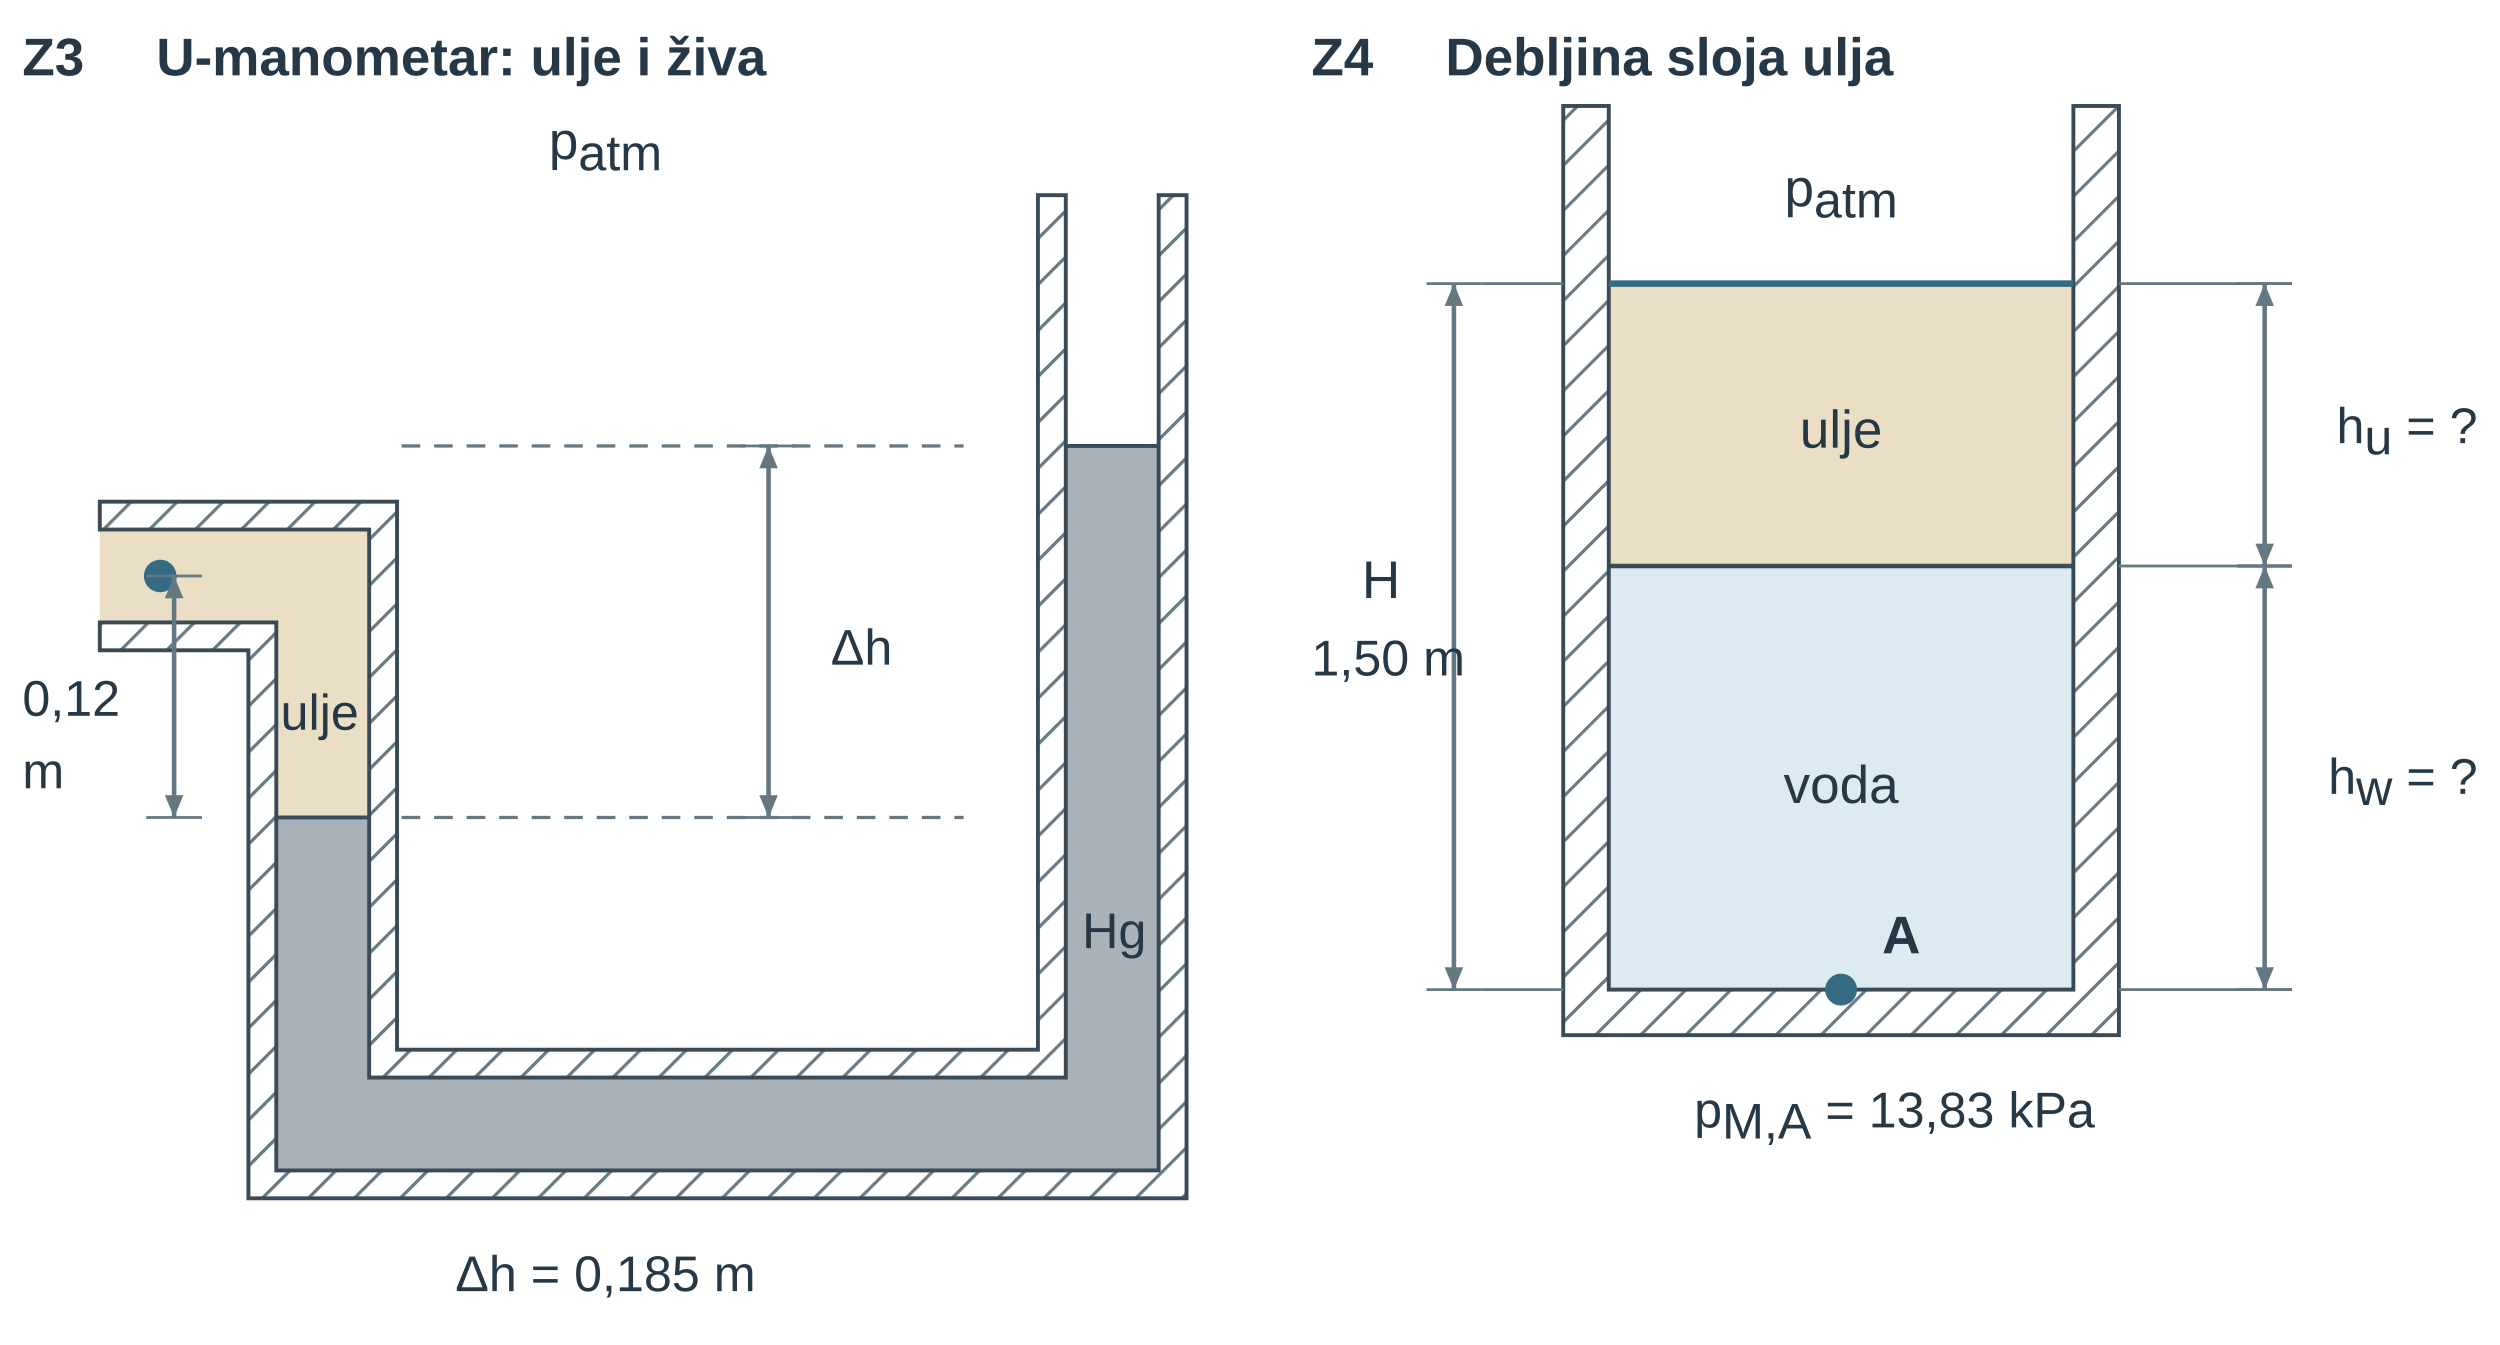
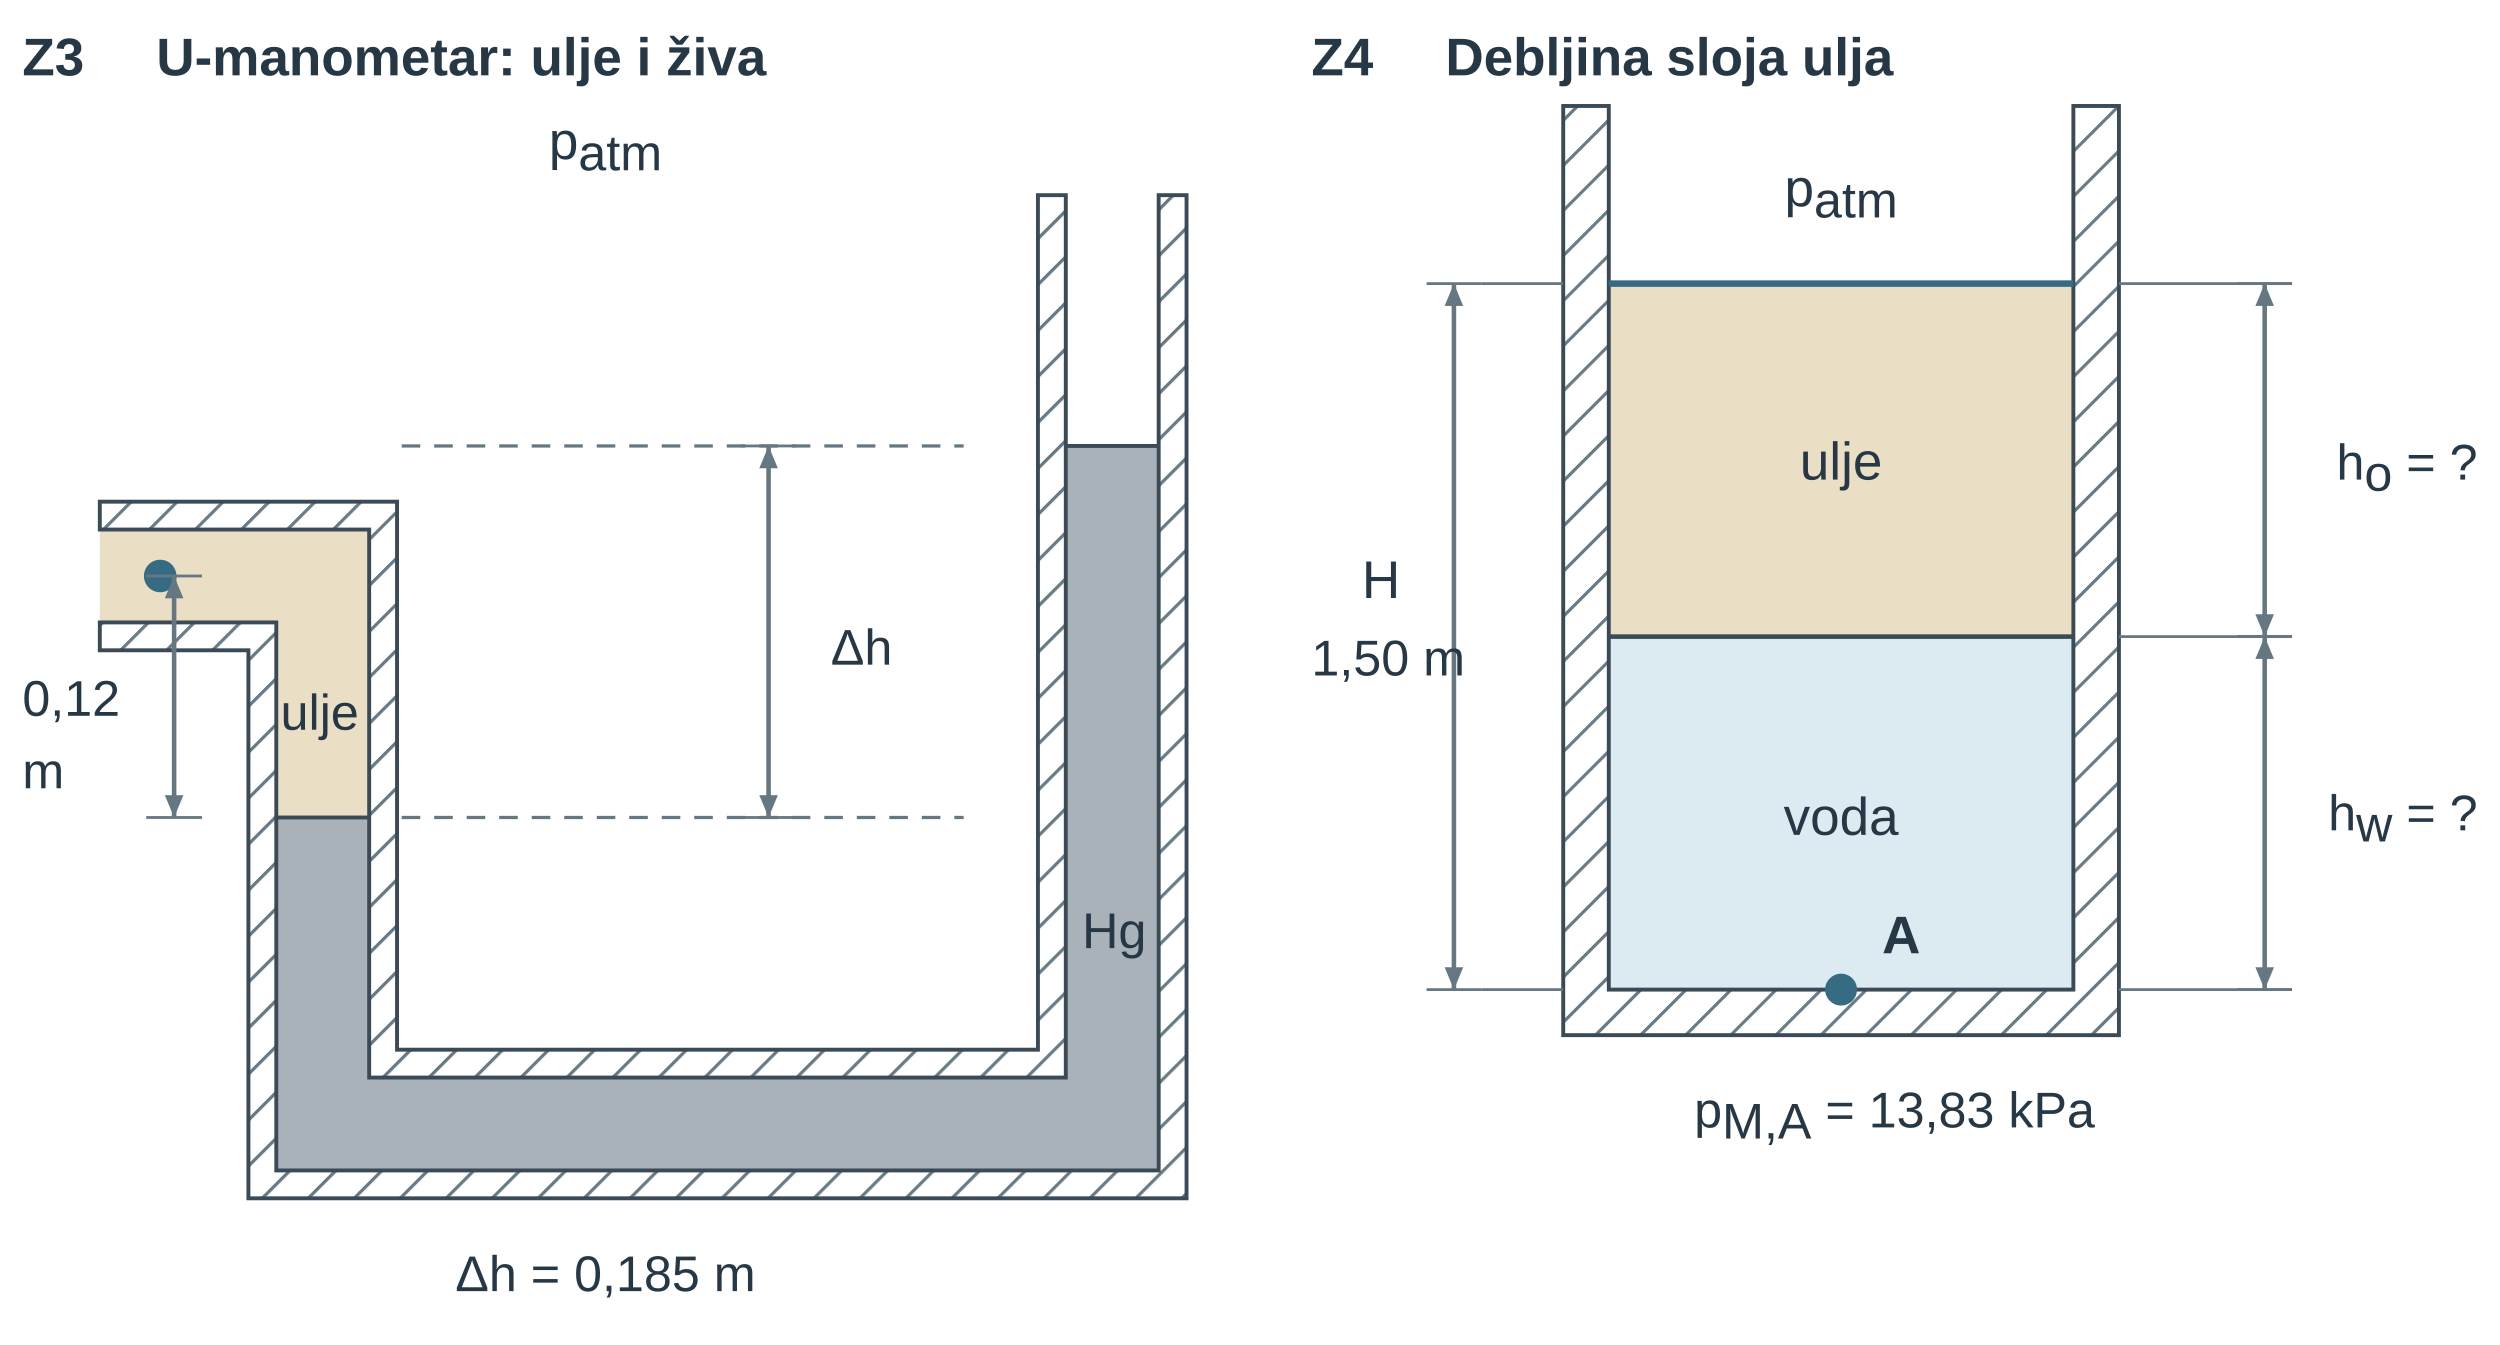
<svg xmlns="http://www.w3.org/2000/svg" width="447.874pt" height="240.802pt" viewBox="0 0 447.874 240.802" role="img">
  <defs>
    <pattern id="u03vs_hatch" width="7" height="7" patternUnits="userSpaceOnUse" patternTransform="rotate(45)">
      <line x1="0" y1="0" x2="0" y2="7" stroke="#657781" stroke-width="1.4" />
    </pattern>
    <marker id="u03vs_dim" markerWidth="6" markerHeight="5" refX="6" refY="2.5" orient="auto">
      <path d="M0,0 L0,5 L6,2.5 z" fill="#657781" />
    </marker>
    <marker id="u03vs_dimL" markerWidth="6" markerHeight="5" refX="6" refY="2.5" orient="auto-start-reverse">
      <path d="M0,0 L0,5 L6,2.5 z" fill="#657781" />
    </marker>
    <marker id="u03vs_pr" markerWidth="6" markerHeight="4" refX="5.5" refY="2" orient="auto">
      <path d="M0,0 L0,4 L6,2 z" fill="#356b83" />
    </marker>
  </defs>
  <g font-family="Arial, Liberation Sans, sans-serif">
    <g transform="translate(4 13.5)">
      <text data-source-text="15" x="0" y="0" text-anchor="start" font-size="9.5" font-weight="600" fill="rgb(38, 55, 70)">Z3</text>
    </g>
    <g transform="translate(28 13.5)">
      <text data-source-text="16" x="0" y="0" text-anchor="start" font-size="9.5" font-weight="600" fill="rgb(38, 55, 70)">U-manometar: ulje i živa</text>
    </g>
    <g transform="translate(108.469 28.5)">
      <text data-source-text="19" x="0" y="0" text-anchor="middle" font-size="9.5" font-weight="400" fill="rgb(38, 55, 70)">p<tspan font-size="9" font-weight="400" font-style="normal" fill="rgb(38, 55, 70)" baseline-shift="-2">atm</tspan>
      </text>
    </g>
    <g transform="translate(-520.287 -37.42) scale(0.832)">
      <g transform="matrix(1 0 0 1 626.836 11)">
        <path d="M20 148 H78 V210 H58 V168 H20 Z" fill="rgb(234, 223, 197)" stroke="none" stroke-width="1.2px" stroke-linecap="butt" stroke-linejoin="miter" stroke-dasharray="none" fill-opacity="1" stroke-opacity="1" opacity="1" marker-start="none" marker-mid="none" marker-end="none" data-source-geometry="37" />
      </g>
    </g>
    <g transform="translate(-520.287 -37.42) scale(0.832)">
      <g transform="matrix(1 0 0 1 626.836 11)">
        <path d="M58 210 H78 V266 H228 V130 H248 V286 H58 Z" fill="rgb(169, 178, 185)" stroke="none" stroke-width="1.2px" stroke-linecap="butt" stroke-linejoin="miter" stroke-dasharray="none" fill-opacity="1" stroke-opacity="1" opacity="1" marker-start="none" marker-mid="none" marker-end="none" data-source-geometry="38" />
      </g>
    </g>
    <g transform="translate(-520.287 -37.42) scale(0.832)">
      <g transform="matrix(1 0 0 1 626.836 11)">
        <path d="M20 142 H84 V260 H222 V76 H228 V266 H78 V148 H20 Z" fill="url(#u03vs_hatch)" stroke="rgb(58, 74, 86)" stroke-width="0.841" stroke-linecap="butt" stroke-linejoin="miter" stroke-dasharray="none" fill-opacity="1" stroke-opacity="1" opacity="1" marker-start="none" marker-mid="none" marker-end="none" data-source-geometry="39" />
      </g>
    </g>
    <g transform="translate(-520.287 -37.42) scale(0.832)">
      <g transform="matrix(1 0 0 1 626.836 11)">
        <path d="M20 168 H58 V286 H248 V76 H254 V292 H52 V174 H20 Z" fill="url(#u03vs_hatch)" stroke="rgb(58, 74, 86)" stroke-width="0.841" stroke-linecap="butt" stroke-linejoin="miter" stroke-dasharray="none" fill-opacity="1" stroke-opacity="1" opacity="1" marker-start="none" marker-mid="none" marker-end="none" data-source-geometry="40" />
      </g>
    </g>
    <g transform="translate(-520.287 -37.42) scale(0.832)">
      <g transform="matrix(1 0 0 1 626.836 11)">
        <line x1="58" y1="210" x2="78" y2="210" stroke="rgb(58, 74, 86)" stroke-width="0.841" fill="rgb(58, 74, 86)" stroke-linecap="butt" stroke-linejoin="miter" stroke-dasharray="none" fill-opacity="1" stroke-opacity="1" opacity="1" marker-start="none" marker-mid="none" marker-end="none" data-source-geometry="41" />
      </g>
    </g>
    <g transform="translate(-520.287 -37.42) scale(0.832)">
      <g transform="matrix(1 0 0 1 626.836 11)">
        <line x1="228" y1="130" x2="248" y2="130" stroke="rgb(58, 74, 86)" stroke-width="0.841" fill="rgb(58, 74, 86)" stroke-linecap="butt" stroke-linejoin="miter" stroke-dasharray="none" fill-opacity="1" stroke-opacity="1" opacity="1" marker-start="none" marker-mid="none" marker-end="none" data-source-geometry="42" />
      </g>
    </g>
    <g transform="translate(-520.287 -37.42) scale(0.832)">
      <g transform="matrix(1 0 0 1 626.836 11)">
        <circle cx="33" cy="158" r="3.5" fill="rgb(53, 107, 131)" stroke="none" stroke-width="1px" stroke-linecap="butt" stroke-linejoin="miter" stroke-dasharray="none" fill-opacity="1" stroke-opacity="1" opacity="1" marker-start="none" marker-mid="none" marker-end="none" data-source-geometry="43" />
      </g>
    </g>
    <g transform="translate(-520.287 -37.42) scale(0.832)">
      <g transform="matrix(1 0 0 1 626.836 11)">
        <line x1="85" y1="130" x2="206" y2="130" stroke="rgb(101, 119, 129)" stroke-width="0.701" stroke-dasharray="4px, 3px" fill="rgb(58, 74, 86)" stroke-linecap="butt" stroke-linejoin="miter" fill-opacity="1" stroke-opacity="1" opacity="1" marker-start="none" marker-mid="none" marker-end="none" data-source-geometry="47" />
      </g>
    </g>
    <g transform="translate(-520.287 -37.42) scale(0.832)">
      <g transform="matrix(1 0 0 1 626.836 11)">
        <line x1="85" y1="210" x2="206" y2="210" stroke="rgb(101, 119, 129)" stroke-width="0.701" stroke-dasharray="4px, 3px" fill="rgb(58, 74, 86)" stroke-linecap="butt" stroke-linejoin="miter" fill-opacity="1" stroke-opacity="1" opacity="1" marker-start="none" marker-mid="none" marker-end="none" data-source-geometry="48" />
      </g>
    </g>
    <g transform="translate(-520.287 -37.42) scale(0.832)">
      <g transform="matrix(1 0 0 1 626.836 11)">
        <line x1="158" y1="130" x2="170" y2="130" stroke="rgb(101, 119, 129)" stroke-width="0.601" fill="rgb(58, 74, 86)" stroke-linecap="butt" stroke-linejoin="miter" stroke-dasharray="none" fill-opacity="1" stroke-opacity="1" opacity="1" marker-start="none" marker-mid="none" marker-end="none" data-source-geometry="49" />
      </g>
    </g>
    <g transform="translate(-520.287 -37.42) scale(0.832)">
      <g transform="matrix(1 0 0 1 626.836 11)">
        <line x1="158" y1="210" x2="170" y2="210" stroke="rgb(101, 119, 129)" stroke-width="0.601" fill="rgb(58, 74, 86)" stroke-linecap="butt" stroke-linejoin="miter" stroke-dasharray="none" fill-opacity="1" stroke-opacity="1" opacity="1" marker-start="none" marker-mid="none" marker-end="none" data-source-geometry="50" />
      </g>
    </g>
    <defs>
      <marker id="u03vs_dimL-print-2-51-marker-start" markerWidth="4.805" markerHeight="4.004" refX="6" refY="2.5" orient="auto-start-reverse" viewBox="0 0 6 5" markerUnits="userSpaceOnUse">
        <path d="M0,0 L0,5 L6,2.5 z" fill="#657781" />
      </marker>
    </defs>
    <defs>
      <marker id="u03vs_dim-print-2-51-marker-end" markerWidth="4.805" markerHeight="4.004" refX="6" refY="2.5" orient="auto" viewBox="0 0 6 5" markerUnits="userSpaceOnUse">
        <path d="M0,0 L0,5 L6,2.5 z" fill="#657781" />
      </marker>
    </defs>
    <g transform="translate(-520.287 -37.42) scale(0.832)">
      <g transform="matrix(1 0 0 1 626.836 11)">
-         <line x1="164" y1="130" x2="164" y2="210" stroke="rgb(101, 119, 129)" stroke-width="0.981" marker-start="url(#u03vs_dimL-print-2-51-marker-start)" marker-end="url(#u03vs_dim-print-2-51-marker-end)" fill="rgb(58, 74, 86)" stroke-linecap="butt" stroke-linejoin="miter" stroke-dasharray="none" fill-opacity="1" stroke-opacity="1" opacity="1" marker-mid="none" data-source-geometry="51" />
+         <line x1="164" y1="130" x2="164" y2="210" stroke="rgb(101, 119, 129)" stroke-width="0.981" marker-start="url(#u03vs_dimL-print-2-51-marker-start)" marker-end="url(#u03vs_dim-print-2-51-marker-end)" data-mf1-role="dimension" fill="rgb(58, 74, 86)" stroke-linecap="butt" stroke-linejoin="miter" stroke-dasharray="none" fill-opacity="1" stroke-opacity="1" opacity="1" marker-mid="none" data-source-geometry="51" />
      </g>
    </g>
    <g transform="translate(-520.287 -37.42) scale(0.832)">
      <g transform="matrix(1 0 0 1 626.836 11)">
        <line x1="30" y1="158" x2="42" y2="158" stroke="rgb(101, 119, 129)" stroke-width="0.601" fill="rgb(58, 74, 86)" stroke-linecap="butt" stroke-linejoin="miter" stroke-dasharray="none" fill-opacity="1" stroke-opacity="1" opacity="1" marker-start="none" marker-mid="none" marker-end="none" data-source-geometry="53" />
      </g>
    </g>
    <g transform="translate(-520.287 -37.42) scale(0.832)">
      <g transform="matrix(1 0 0 1 626.836 11)">
        <line x1="30" y1="210" x2="42" y2="210" stroke="rgb(101, 119, 129)" stroke-width="0.601" fill="rgb(58, 74, 86)" stroke-linecap="butt" stroke-linejoin="miter" stroke-dasharray="none" fill-opacity="1" stroke-opacity="1" opacity="1" marker-start="none" marker-mid="none" marker-end="none" data-source-geometry="54" />
      </g>
    </g>
    <defs>
      <marker id="u03vs_dimL-print-2-55-marker-start" markerWidth="4.805" markerHeight="4.004" refX="6" refY="2.5" orient="auto-start-reverse" viewBox="0 0 6 5" markerUnits="userSpaceOnUse">
        <path d="M0,0 L0,5 L6,2.5 z" fill="#657781" />
      </marker>
    </defs>
    <defs>
      <marker id="u03vs_dim-print-2-55-marker-end" markerWidth="4.805" markerHeight="4.004" refX="6" refY="2.5" orient="auto" viewBox="0 0 6 5" markerUnits="userSpaceOnUse">
        <path d="M0,0 L0,5 L6,2.5 z" fill="#657781" />
      </marker>
    </defs>
    <g transform="translate(-520.287 -37.42) scale(0.832)">
      <g transform="matrix(1 0 0 1 626.836 11)">
-         <line x1="36" y1="158" x2="36" y2="210" stroke="rgb(101, 119, 129)" stroke-width="0.981" marker-start="url(#u03vs_dimL-print-2-55-marker-start)" marker-end="url(#u03vs_dim-print-2-55-marker-end)" fill="rgb(58, 74, 86)" stroke-linecap="butt" stroke-linejoin="miter" stroke-dasharray="none" fill-opacity="1" stroke-opacity="1" opacity="1" marker-mid="none" data-source-geometry="55" />
+         <line x1="36" y1="158" x2="36" y2="210" stroke="rgb(101, 119, 129)" stroke-width="0.981" marker-start="url(#u03vs_dimL-print-2-55-marker-start)" marker-end="url(#u03vs_dim-print-2-55-marker-end)" data-mf1-role="dimension" fill="rgb(58, 74, 86)" stroke-linecap="butt" stroke-linejoin="miter" stroke-dasharray="none" fill-opacity="1" stroke-opacity="1" opacity="1" marker-mid="none" data-source-geometry="55" />
      </g>
    </g>
    <g transform="translate(148.841 119.074)">
      <text data-source-text="20" x="0" y="0" text-anchor="start" font-size="9" font-weight="400" fill="rgb(38, 55, 70)">Δh</text>
    </g>
    <g transform="translate(4 128.231)">
      <text data-source-text="21" x="0" y="0" text-anchor="start" font-size="9" font-weight="400" fill="rgb(38, 55, 70)">0,12</text>
    </g>
    <g transform="translate(57.275 130.728)">
      <text data-source-text="17" x="0" y="0" text-anchor="middle" font-size="9" font-weight="400" fill="rgb(38, 55, 70)">ulje</text>
    </g>
    <g transform="translate(4 141.22)">
      <text data-source-text="22" x="0" y="0" text-anchor="start" font-size="9" font-weight="400" fill="rgb(38, 55, 70)">m</text>
    </g>
    <g transform="translate(199.618 169.852)">
      <text data-source-text="18" x="0" y="0" text-anchor="middle" font-size="9" font-weight="400" fill="rgb(38, 55, 70)">Hg</text>
    </g>
    <g transform="translate(108.469 231.302)">
      <text data-source-text="23" x="0" y="0" text-anchor="middle" font-size="9" font-weight="400" fill="rgb(38, 55, 70)">Δh = 0,185 m</text>
    </g>
    <g transform="translate(230.937 0)">
      <g transform="translate(4 13.5)">
        <text data-source-text="24" x="0" y="0" text-anchor="start" font-size="9.5" font-weight="600" fill="rgb(38, 55, 70)">Z4</text>
      </g>
      <g transform="translate(28 13.5)">
        <text data-source-text="25" x="0" y="0" text-anchor="start" font-size="9.5" font-weight="600" fill="rgb(38, 55, 70)">Debljina sloja ulja</text>
      </g>
      <g transform="translate(-15.585 -331.895) scale(0.816)">
        <g transform="matrix(1 0 0 1 19.289 364)">
-           <rect x="70" y="105" width="102" height="62" fill="rgb(234, 223, 197)" stroke="none" stroke-width="1.2px" rx="0" stroke-linecap="butt" stroke-linejoin="miter" stroke-dasharray="none" fill-opacity="1" stroke-opacity="1" opacity="1" marker-start="none" marker-mid="none" marker-end="none" data-source-geometry="61" />
-         </g>
-       </g>
-       <g transform="translate(-15.585 -331.895) scale(0.816)">
-         <g transform="matrix(1 0 0 1 19.289 364)">
-           <rect x="70" y="167" width="102" height="93" fill="rgb(220, 235, 241)" stroke="none" stroke-width="1.2px" rx="0" stroke-linecap="butt" stroke-linejoin="miter" stroke-dasharray="none" fill-opacity="1" stroke-opacity="1" opacity="1" marker-start="none" marker-mid="none" marker-end="none" data-source-geometry="62" />
+           <rect x="70" y="105" width="102" height="77.5" fill="rgb(234, 223, 197)" stroke="none" stroke-width="1.2px" rx="0" stroke-linecap="butt" stroke-linejoin="miter" stroke-dasharray="none" fill-opacity="1" stroke-opacity="1" opacity="1" marker-start="none" marker-mid="none" marker-end="none" data-source-geometry="61" />
+         </g>
+       </g>
+       <g transform="translate(-15.585 -331.895) scale(0.816)">
+         <g transform="matrix(1 0 0 1 19.289 364)">
+           <rect x="70" y="182.5" width="102" height="77.5" fill="rgb(220, 235, 241)" stroke="none" stroke-width="1.2px" rx="0" stroke-linecap="butt" stroke-linejoin="miter" stroke-dasharray="none" fill-opacity="1" stroke-opacity="1" opacity="1" marker-start="none" marker-mid="none" marker-end="none" data-source-geometry="62" />
        </g>
      </g>
      <g transform="translate(-15.585 -331.895) scale(0.816)">
        <g transform="matrix(1 0 0 1 19.289 364)">
          <path d="M60 66 H70 V260 H172 V66 H182 V270 H60 Z" fill="url(#u03vs_hatch)" stroke="rgb(58, 74, 86)" stroke-width="0.858" stroke-linecap="butt" stroke-linejoin="miter" stroke-dasharray="none" fill-opacity="1" stroke-opacity="1" opacity="1" marker-start="none" marker-mid="none" marker-end="none" data-source-geometry="63" />
        </g>
      </g>
      <g transform="translate(-15.585 -331.895) scale(0.816)">
        <g transform="matrix(1 0 0 1 19.289 364)">
          <line x1="70" y1="105" x2="172" y2="105" stroke="rgb(53, 107, 131)" stroke-width="1.43" fill="rgb(58, 74, 86)" stroke-linecap="butt" stroke-linejoin="miter" stroke-dasharray="none" fill-opacity="1" stroke-opacity="1" opacity="1" marker-start="none" marker-mid="none" marker-end="none" data-source-geometry="64" />
        </g>
      </g>
      <g transform="translate(-15.585 -331.895) scale(0.816)">
        <g transform="matrix(1 0 0 1 19.289 364)">
-           <line x1="70" y1="167" x2="172" y2="167" stroke="rgb(58, 74, 86)" stroke-width="1.001" fill="rgb(58, 74, 86)" stroke-linecap="butt" stroke-linejoin="miter" stroke-dasharray="none" fill-opacity="1" stroke-opacity="1" opacity="1" marker-start="none" marker-mid="none" marker-end="none" data-source-geometry="65" />
+           <line x1="70" y1="182.5" x2="172" y2="182.5" stroke="rgb(58, 74, 86)" stroke-width="1.001" fill="rgb(58, 74, 86)" stroke-linecap="butt" stroke-linejoin="miter" stroke-dasharray="none" fill-opacity="1" stroke-opacity="1" opacity="1" marker-start="none" marker-mid="none" marker-end="none" data-source-geometry="65" />
        </g>
      </g>
      <g transform="translate(-15.585 -331.895) scale(0.816)">
        <g transform="matrix(1 0 0 1 19.289 364)">
          <circle cx="121" cy="260" r="3.5" fill="rgb(53, 107, 131)" stroke="none" stroke-width="1px" stroke-linecap="butt" stroke-linejoin="miter" stroke-dasharray="none" fill-opacity="1" stroke-opacity="1" opacity="1" marker-start="none" marker-mid="none" marker-end="none" data-source-geometry="69" />
        </g>
      </g>
      <g transform="translate(-15.585 -331.895) scale(0.816)">
        <g transform="matrix(1 0 0 1 19.289 364)">
          <line x1="30" y1="105" x2="42" y2="105" stroke="rgb(101, 119, 129)" stroke-width="0.613" fill="rgb(58, 74, 86)" stroke-linecap="butt" stroke-linejoin="miter" stroke-dasharray="none" fill-opacity="1" stroke-opacity="1" opacity="1" marker-start="none" marker-mid="none" marker-end="none" data-source-geometry="71" />
        </g>
      </g>
      <g transform="translate(-15.585 -331.895) scale(0.816)">
        <g transform="matrix(1 0 0 1 19.289 364)">
          <line x1="30" y1="260" x2="42" y2="260" stroke="rgb(101, 119, 129)" stroke-width="0.613" fill="rgb(58, 74, 86)" stroke-linecap="butt" stroke-linejoin="miter" stroke-dasharray="none" fill-opacity="1" stroke-opacity="1" opacity="1" marker-start="none" marker-mid="none" marker-end="none" data-source-geometry="72" />
        </g>
      </g>
      <defs>
        <marker id="u03vs_dimL-print-3-73-marker-start" markerWidth="4.902" markerHeight="4.085" refX="6" refY="2.5" orient="auto-start-reverse" viewBox="0 0 6 5" markerUnits="userSpaceOnUse">
          <path d="M0,0 L0,5 L6,2.5 z" fill="#657781" />
        </marker>
      </defs>
      <defs>
        <marker id="u03vs_dim-print-3-73-marker-end" markerWidth="4.902" markerHeight="4.085" refX="6" refY="2.5" orient="auto" viewBox="0 0 6 5" markerUnits="userSpaceOnUse">
          <path d="M0,0 L0,5 L6,2.5 z" fill="#657781" />
        </marker>
      </defs>
      <g transform="translate(-15.585 -331.895) scale(0.816)">
        <g transform="matrix(1 0 0 1 19.289 364)">
-           <line x1="36" y1="105" x2="36" y2="260" stroke="rgb(101, 119, 129)" stroke-width="1.001" marker-start="url(#u03vs_dimL-print-3-73-marker-start)" marker-end="url(#u03vs_dim-print-3-73-marker-end)" fill="rgb(58, 74, 86)" stroke-linecap="butt" stroke-linejoin="miter" stroke-dasharray="none" fill-opacity="1" stroke-opacity="1" opacity="1" marker-mid="none" data-source-geometry="73" />
+           <line x1="36" y1="105" x2="36" y2="260" stroke="rgb(101, 119, 129)" stroke-width="1.001" marker-start="url(#u03vs_dimL-print-3-73-marker-start)" marker-end="url(#u03vs_dim-print-3-73-marker-end)" data-mf1-role="dimension" fill="rgb(58, 74, 86)" stroke-linecap="butt" stroke-linejoin="miter" stroke-dasharray="none" fill-opacity="1" stroke-opacity="1" opacity="1" marker-mid="none" data-source-geometry="73" />
        </g>
      </g>
      <g transform="translate(-15.585 -331.895) scale(0.816)">
        <g transform="matrix(1 0 0 1 19.289 364)">
          <line x1="42" y1="105" x2="60" y2="105" stroke="rgb(101, 119, 129)" stroke-width="0.613" fill="rgb(58, 74, 86)" stroke-linecap="butt" stroke-linejoin="miter" stroke-dasharray="none" fill-opacity="1" stroke-opacity="1" opacity="1" marker-start="none" marker-mid="none" marker-end="none" data-source-geometry="76" />
        </g>
      </g>
      <g transform="translate(-15.585 -331.895) scale(0.816)">
        <g transform="matrix(1 0 0 1 19.289 364)">
          <line x1="42" y1="260" x2="60" y2="260" stroke="rgb(101, 119, 129)" stroke-width="0.613" fill="rgb(58, 74, 86)" stroke-linecap="butt" stroke-linejoin="miter" stroke-dasharray="none" fill-opacity="1" stroke-opacity="1" opacity="1" marker-start="none" marker-mid="none" marker-end="none" data-source-geometry="77" />
        </g>
      </g>
      <g transform="translate(-15.585 -331.895) scale(0.816)">
        <g transform="matrix(1 0 0 1 19.289 364)">
          <line x1="208" y1="105" x2="220" y2="105" stroke="rgb(101, 119, 129)" stroke-width="0.613" fill="rgb(58, 74, 86)" stroke-linecap="butt" stroke-linejoin="miter" stroke-dasharray="none" fill-opacity="1" stroke-opacity="1" opacity="1" marker-start="none" marker-mid="none" marker-end="none" data-source-geometry="78" />
        </g>
      </g>
      <g transform="translate(-15.585 -331.895) scale(0.816)">
        <g transform="matrix(1 0 0 1 19.289 364)">
-           <line x1="208" y1="167" x2="220" y2="167" stroke="rgb(101, 119, 129)" stroke-width="0.613" fill="rgb(58, 74, 86)" stroke-linecap="butt" stroke-linejoin="miter" stroke-dasharray="none" fill-opacity="1" stroke-opacity="1" opacity="1" marker-start="none" marker-mid="none" marker-end="none" data-source-geometry="79" />
+           <line x1="208" y1="182.5" x2="220" y2="182.5" stroke="rgb(101, 119, 129)" stroke-width="0.613" fill="rgb(58, 74, 86)" stroke-linecap="butt" stroke-linejoin="miter" stroke-dasharray="none" fill-opacity="1" stroke-opacity="1" opacity="1" marker-start="none" marker-mid="none" marker-end="none" data-source-geometry="79" />
        </g>
      </g>
      <defs>
        <marker id="u03vs_dimL-print-3-80-marker-start" markerWidth="4.902" markerHeight="4.085" refX="6" refY="2.5" orient="auto-start-reverse" viewBox="0 0 6 5" markerUnits="userSpaceOnUse">
          <path d="M0,0 L0,5 L6,2.5 z" fill="#657781" />
        </marker>
      </defs>
      <defs>
        <marker id="u03vs_dim-print-3-80-marker-end" markerWidth="4.902" markerHeight="4.085" refX="6" refY="2.5" orient="auto" viewBox="0 0 6 5" markerUnits="userSpaceOnUse">
          <path d="M0,0 L0,5 L6,2.5 z" fill="#657781" />
        </marker>
      </defs>
      <g transform="translate(-15.585 -331.895) scale(0.816)">
        <g transform="matrix(1 0 0 1 19.289 364)">
-           <line x1="214" y1="105" x2="214" y2="167" stroke="rgb(101, 119, 129)" stroke-width="1.001" marker-start="url(#u03vs_dimL-print-3-80-marker-start)" marker-end="url(#u03vs_dim-print-3-80-marker-end)" fill="rgb(58, 74, 86)" stroke-linecap="butt" stroke-linejoin="miter" stroke-dasharray="none" fill-opacity="1" stroke-opacity="1" opacity="1" marker-mid="none" data-source-geometry="80" />
-         </g>
-       </g>
-       <g transform="translate(-15.585 -331.895) scale(0.816)">
-         <g transform="matrix(1 0 0 1 19.289 364)">
-           <line x1="208" y1="167" x2="220" y2="167" stroke="rgb(101, 119, 129)" stroke-width="0.613" fill="rgb(58, 74, 86)" stroke-linecap="butt" stroke-linejoin="miter" stroke-dasharray="none" fill-opacity="1" stroke-opacity="1" opacity="1" marker-start="none" marker-mid="none" marker-end="none" data-source-geometry="82" />
+           <line x1="214" y1="105" x2="214" y2="182.5" stroke="rgb(101, 119, 129)" stroke-width="1.001" marker-start="url(#u03vs_dimL-print-3-80-marker-start)" marker-end="url(#u03vs_dim-print-3-80-marker-end)" data-mf1-role="dimension" fill="rgb(58, 74, 86)" stroke-linecap="butt" stroke-linejoin="miter" stroke-dasharray="none" fill-opacity="1" stroke-opacity="1" opacity="1" marker-mid="none" data-source-geometry="80" />
+         </g>
+       </g>
+       <g transform="translate(-15.585 -331.895) scale(0.816)">
+         <g transform="matrix(1 0 0 1 19.289 364)">
+           <line x1="208" y1="182.5" x2="220" y2="182.5" stroke="rgb(101, 119, 129)" stroke-width="0.613" fill="rgb(58, 74, 86)" stroke-linecap="butt" stroke-linejoin="miter" stroke-dasharray="none" fill-opacity="1" stroke-opacity="1" opacity="1" marker-start="none" marker-mid="none" marker-end="none" data-source-geometry="82" />
        </g>
      </g>
      <g transform="translate(-15.585 -331.895) scale(0.816)">
        <g transform="matrix(1 0 0 1 19.289 364)">
          <line x1="208" y1="260" x2="220" y2="260" stroke="rgb(101, 119, 129)" stroke-width="0.613" fill="rgb(58, 74, 86)" stroke-linecap="butt" stroke-linejoin="miter" stroke-dasharray="none" fill-opacity="1" stroke-opacity="1" opacity="1" marker-start="none" marker-mid="none" marker-end="none" data-source-geometry="83" />
        </g>
      </g>
      <defs>
        <marker id="u03vs_dimL-print-3-84-marker-start" markerWidth="4.902" markerHeight="4.085" refX="6" refY="2.5" orient="auto-start-reverse" viewBox="0 0 6 5" markerUnits="userSpaceOnUse">
          <path d="M0,0 L0,5 L6,2.5 z" fill="#657781" />
        </marker>
      </defs>
      <defs>
        <marker id="u03vs_dim-print-3-84-marker-end" markerWidth="4.902" markerHeight="4.085" refX="6" refY="2.5" orient="auto" viewBox="0 0 6 5" markerUnits="userSpaceOnUse">
          <path d="M0,0 L0,5 L6,2.5 z" fill="#657781" />
        </marker>
      </defs>
      <g transform="translate(-15.585 -331.895) scale(0.816)">
        <g transform="matrix(1 0 0 1 19.289 364)">
-           <line x1="214" y1="167" x2="214" y2="260" stroke="rgb(101, 119, 129)" stroke-width="1.001" marker-start="url(#u03vs_dimL-print-3-84-marker-start)" marker-end="url(#u03vs_dim-print-3-84-marker-end)" fill="rgb(58, 74, 86)" stroke-linecap="butt" stroke-linejoin="miter" stroke-dasharray="none" fill-opacity="1" stroke-opacity="1" opacity="1" marker-mid="none" data-source-geometry="84" />
+           <line x1="214" y1="182.5" x2="214" y2="260" stroke="rgb(101, 119, 129)" stroke-width="1.001" marker-start="url(#u03vs_dimL-print-3-84-marker-start)" marker-end="url(#u03vs_dim-print-3-84-marker-end)" data-mf1-role="dimension" fill="rgb(58, 74, 86)" stroke-linecap="butt" stroke-linejoin="miter" stroke-dasharray="none" fill-opacity="1" stroke-opacity="1" opacity="1" marker-mid="none" data-source-geometry="84" />
        </g>
      </g>
      <g transform="translate(-15.585 -331.895) scale(0.816)">
        <g transform="matrix(1 0 0 1 19.289 364)">
          <line x1="182" y1="105" x2="220" y2="105" stroke="rgb(101, 119, 129)" stroke-width="0.613" fill="rgb(58, 74, 86)" stroke-linecap="butt" stroke-linejoin="miter" stroke-dasharray="none" fill-opacity="1" stroke-opacity="1" opacity="1" marker-start="none" marker-mid="none" marker-end="none" data-source-geometry="86" />
        </g>
      </g>
      <g transform="translate(-15.585 -331.895) scale(0.816)">
        <g transform="matrix(1 0 0 1 19.289 364)">
-           <line x1="182" y1="167" x2="220" y2="167" stroke="rgb(101, 119, 129)" stroke-width="0.613" fill="rgb(58, 74, 86)" stroke-linecap="butt" stroke-linejoin="miter" stroke-dasharray="none" fill-opacity="1" stroke-opacity="1" opacity="1" marker-start="none" marker-mid="none" marker-end="none" data-source-geometry="87" />
+           <line x1="182" y1="182.5" x2="220" y2="182.5" stroke="rgb(101, 119, 129)" stroke-width="0.613" fill="rgb(58, 74, 86)" stroke-linecap="butt" stroke-linejoin="miter" stroke-dasharray="none" fill-opacity="1" stroke-opacity="1" opacity="1" marker-start="none" marker-mid="none" marker-end="none" data-source-geometry="87" />
        </g>
      </g>
      <g transform="translate(-15.585 -331.895) scale(0.816)">
        <g transform="matrix(1 0 0 1 19.289 364)">
          <line x1="182" y1="260" x2="220" y2="260" stroke="rgb(101, 119, 129)" stroke-width="0.613" fill="rgb(58, 74, 86)" stroke-linecap="butt" stroke-linejoin="miter" stroke-dasharray="none" fill-opacity="1" stroke-opacity="1" opacity="1" marker-start="none" marker-mid="none" marker-end="none" data-source-geometry="88" />
        </g>
      </g>
      <g transform="translate(98.896 36.953)">
        <text data-source-text="26" x="0" y="0" text-anchor="middle" font-size="9.5" font-weight="400" fill="rgb(38, 55, 70)">p<tspan font-size="9" font-weight="400" font-style="normal" fill="rgb(38, 55, 70)" baseline-shift="-2">atm</tspan>
        </text>
      </g>
-       <g transform="translate(98.896 80.203)">
+       <g transform="translate(98.896 85.915)">
        <text data-source-text="27" x="0" y="0" text-anchor="middle" font-size="9.5" font-weight="400" fill="rgb(38, 55, 70)">ulje</text>
      </g>
-       <g transform="translate(187.64 79.387)">
-         <text data-source-text="32" x="0" y="0" text-anchor="start" font-size="9" font-weight="400" fill="rgb(38, 55, 70)">h<tspan font-size="9" font-weight="400" font-style="normal" fill="rgb(38, 55, 70)" baseline-shift="-2">u</tspan> = ?</text>
+       <g transform="translate(187.64 85.915)">
+         <text data-source-text="32" x="0" y="0" text-anchor="start" font-size="9" font-weight="400" fill="rgb(38, 55, 70)">h<tspan font-size="9" font-weight="400" font-style="normal" fill="rgb(38, 55, 70)" baseline-shift="-2">o</tspan> = ?</text>
      </g>
      <g transform="translate(16.476 107.132)">
        <text data-source-text="30" x="0" y="0" text-anchor="middle" font-size="9.5" font-weight="400" fill="rgb(38, 55, 70)">H</text>
      </g>
      <g transform="translate(17.758 121.004)">
        <text data-source-text="31" x="0" y="0" text-anchor="middle" font-size="9" font-weight="400" fill="rgb(38, 55, 70)">1,50 m</text>
      </g>
-       <g transform="translate(186.156 142.221)">
+       <g transform="translate(98.896 149.566)">
+         <text data-source-text="28" x="0" y="0" text-anchor="middle" font-size="9.5" font-weight="400" fill="rgb(38, 55, 70)">voda</text>
+       </g>
+       <g transform="translate(186.156 148.75)">
        <text data-source-text="33" x="0" y="0" text-anchor="start" font-size="9" font-weight="400" fill="rgb(38, 55, 70)">h<tspan font-size="9" font-weight="400" font-style="normal" fill="rgb(38, 55, 70)" baseline-shift="-2">w</tspan> = ?</text>
-       </g>
-       <g transform="translate(98.896 143.853)">
-         <text data-source-text="28" x="0" y="0" text-anchor="middle" font-size="9.5" font-weight="400" fill="rgb(38, 55, 70)">voda</text>
      </g>
      <g transform="translate(106.24 170.783)">
        <text data-source-text="29" x="0" y="0" text-anchor="start" font-size="9.5" font-weight="600" fill="rgb(38, 55, 70)">A</text>
      </g>
      <g transform="translate(108.469 201.971)">
        <text data-source-text="34" x="0" y="0" text-anchor="middle" font-size="9" font-weight="400" fill="rgb(38, 55, 70)">p<tspan font-size="9" font-weight="400" font-style="normal" fill="rgb(38, 55, 70)" baseline-shift="-2">M,A</tspan> = 13,83 kPa</text>
      </g>
    </g>
  </g>
</svg>
